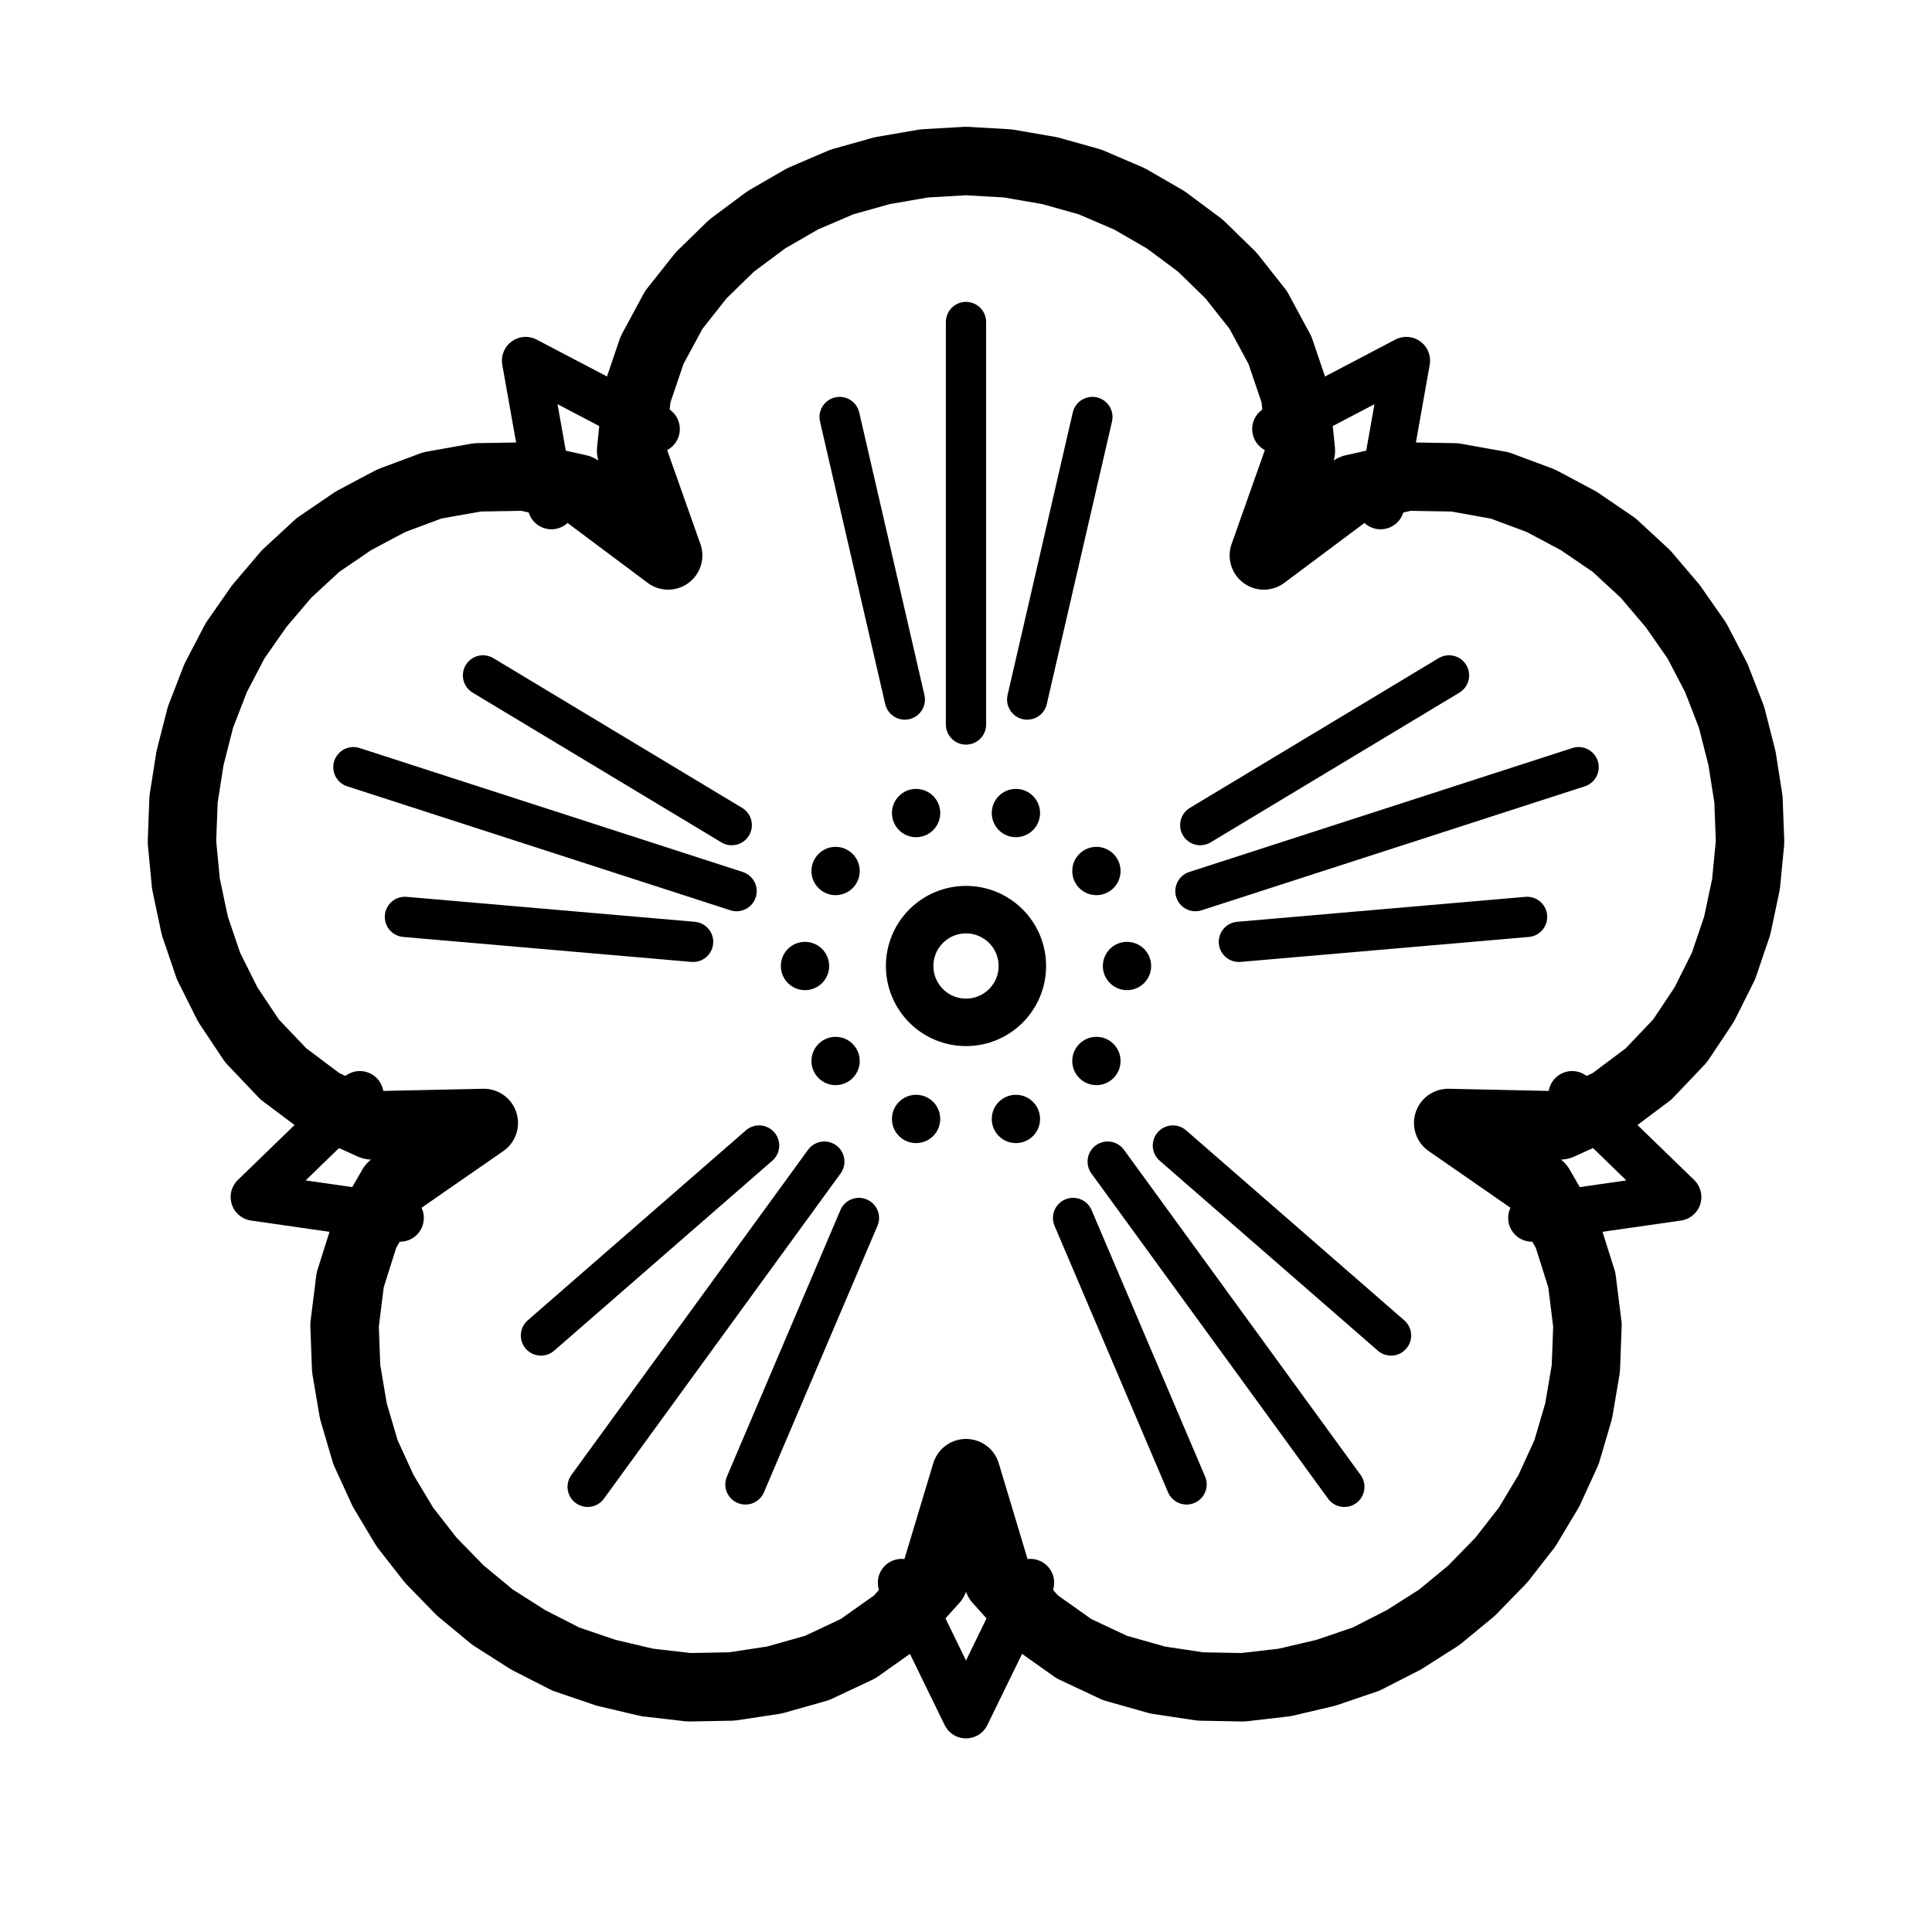
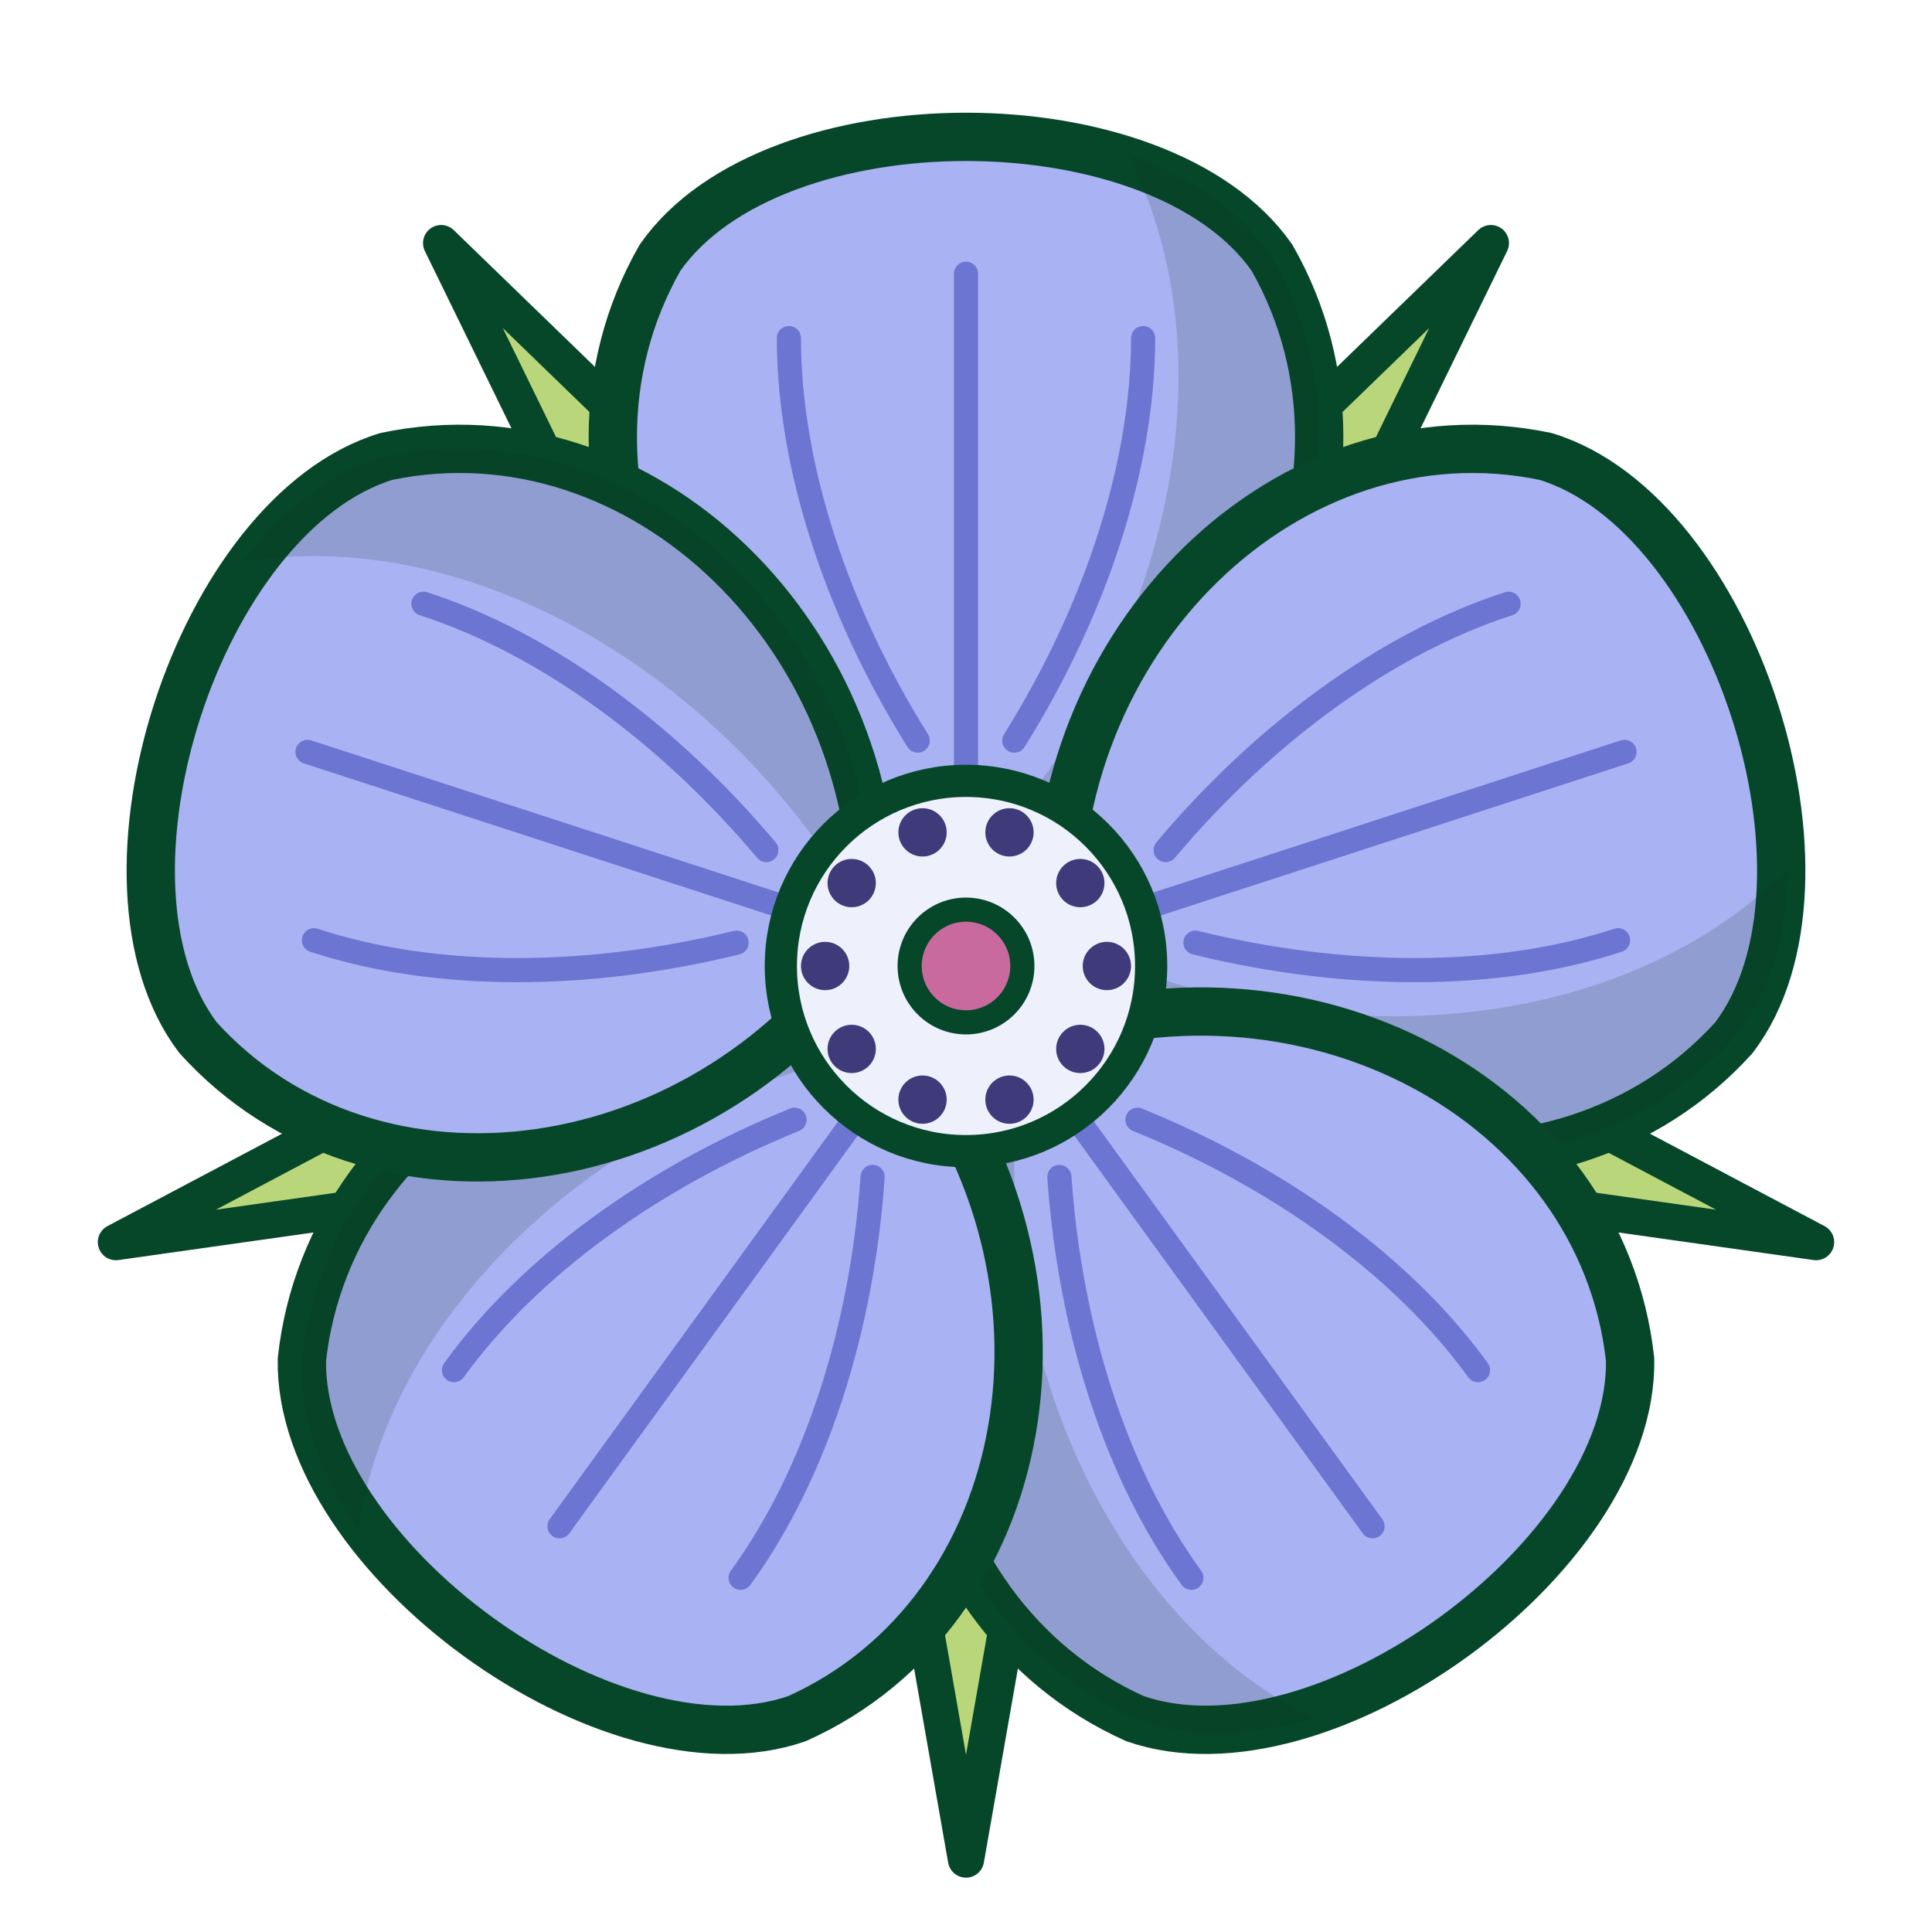
<svg xmlns="http://www.w3.org/2000/svg" width="24" height="24" viewBox="0 0 24 24">
-   <g fill="none" stroke="#000000" stroke-width="0.85" stroke-linecap="round" stroke-linejoin="round">
-     <path d="M12,2 L12.52,2.03 L13.04,2.12 L13.54,2.26 L14.03,2.47 L14.48,2.73 L14.91,3.05 L15.29,3.42 L15.63,3.85 L15.9,4.35 L16.09,4.91 L16.16,5.6 L15.7,6.9 L16.81,6.07 L17.48,5.92 L18.07,5.93 L18.63,6.03 L19.14,6.22 L19.61,6.47 L20.05,6.77 L20.44,7.13 L20.78,7.53 L21.08,7.96 L21.32,8.42 L21.51,8.91 L21.64,9.42 L21.72,9.93 L21.74,10.46 L21.69,10.98 L21.58,11.5 L21.41,12 L21.17,12.48 L20.87,12.93 L20.48,13.34 L20,13.7 L19.38,13.98 L17.99,13.95 L19.13,14.74 L19.47,15.33 L19.65,15.9 L19.72,16.46 L19.7,17 L19.61,17.53 L19.46,18.04 L19.24,18.52 L18.97,18.97 L18.65,19.38 L18.28,19.76 L17.88,20.09 L17.44,20.37 L16.97,20.61 L16.47,20.78 L15.96,20.9 L15.44,20.96 L14.91,20.95 L14.38,20.87 L13.85,20.72 L13.34,20.48 L12.86,20.14 L12.4,19.63 L12,18.3 L11.6,19.63 L11.14,20.14 L10.66,20.48 L10.15,20.72 L9.62,20.87 L9.09,20.95 L8.56,20.96 L8.04,20.9 L7.53,20.78 L7.03,20.61 L6.56,20.37 L6.12,20.09 L5.72,19.76 L5.35,19.38 L5.03,18.97 L4.76,18.52 L4.54,18.04 L4.39,17.53 L4.3,17 L4.28,16.46 L4.35,15.9 L4.53,15.33 L4.87,14.74 L6.01,13.95 L4.62,13.98 L4,13.7 L3.52,13.34 L3.13,12.93 L2.83,12.48 L2.59,12 L2.42,11.5 L2.31,10.98 L2.26,10.46 L2.28,9.93 L2.36,9.42 L2.49,8.91 L2.68,8.42 L2.92,7.96 L3.22,7.53 L3.56,7.13 L3.95,6.77 L4.39,6.47 L4.86,6.22 L5.37,6.03 L5.93,5.93 L6.52,5.92 L7.19,6.07 L8.3,6.9 L7.84,5.6 L7.91,4.91 L8.1,4.35 L8.37,3.85 L8.71,3.42 L9.09,3.05 L9.52,2.73 L9.97,2.47 L10.46,2.26 L10.96,2.12 L11.48,2.03 Z" />
-     <path d="M12,9 L12,4" stroke-width="0.5" />
-     <path d="M11.24,8.69 L10.43,5.18" stroke-width="0.5" />
-     <path d="M12.76,8.69 L13.57,5.18" stroke-width="0.5" />
-     <path d="M15.85,5.33 L17.47,4.48 L17.15,6.28" stroke-width="0.59" />
-     <path d="M14.85,11.07 L19.61,9.53" stroke-width="0.5" />
-     <path d="M14.91,10.25 L18,8.39" stroke-width="0.5" />
-     <path d="M15.39,11.7 L18.97,11.39" stroke-width="0.5" />
-     <path d="M19.53,13.6 L20.84,14.87 L19.03,15.13" stroke-width="0.59" />
-     <path d="M13.76,14.43 L16.7,18.47" stroke-width="0.5" />
-     <path d="M14.57,14.23 L17.28,16.59" stroke-width="0.5" />
-     <path d="M13.33,15.13 L14.74,18.44" stroke-width="0.5" />
-     <path d="M12.8,19.66 L12,21.3 L11.2,19.66" stroke-width="0.59" />
-     <path d="M10.24,14.43 L7.3,18.47" stroke-width="0.5" />
-     <path d="M10.67,15.13 L9.26,18.44" stroke-width="0.5" />
-     <path d="M9.43,14.23 L6.72,16.59" stroke-width="0.5" />
-     <path d="M4.97,15.13 L3.16,14.87 L4.47,13.6" stroke-width="0.59" />
-     <path d="M9.15,11.07 L4.39,9.53" stroke-width="0.5" />
-     <path d="M8.61,11.7 L5.03,11.39" stroke-width="0.5" />
-     <path d="M9.09,10.25 L6,8.39" stroke-width="0.5" />
-     <path d="M6.85,6.28 L6.53,4.48 L8.15,5.33" stroke-width="0.59" />
-     <circle cx="14" cy="12" r="0.3" fill="#000000" stroke="none" />
-     <circle cx="13.62" cy="13.18" r="0.3" fill="#000000" stroke="none" />
-     <circle cx="12.62" cy="13.9" r="0.3" fill="#000000" stroke="none" />
-     <circle cx="11.38" cy="13.9" r="0.3" fill="#000000" stroke="none" />
-     <circle cx="10.38" cy="13.18" r="0.3" fill="#000000" stroke="none" />
-     <circle cx="10" cy="12" r="0.3" fill="#000000" stroke="none" />
-     <circle cx="10.38" cy="10.82" r="0.3" fill="#000000" stroke="none" />
-     <circle cx="11.38" cy="10.1" r="0.3" fill="#000000" stroke="none" />
-     <circle cx="12.62" cy="10.1" r="0.3" fill="#000000" stroke="none" />
-     <circle cx="13.62" cy="10.82" r="0.3" fill="#000000" stroke="none" />
-     <circle cx="12" cy="12" r="0.7" stroke-width="0.59" />
+   <g stroke-linecap="round" stroke-linejoin="round">
+     <path d="M 14.37,7.04 L 18.52,3.02 L 15.98,8.22 Z" fill="#B9D67A" stroke="#06472A" stroke-width="0.45" />
+     <path d="M 17.44,12.72 L 22.56,15.43 L 16.83,14.62 Z" fill="#B9D67A" stroke="#06472A" stroke-width="0.45" />
+     <path d="M 13,17.4 L 12,23.1 L 11,17.4 Z" fill="#B9D67A" stroke="#06472A" stroke-width="0.45" />
+     <path d="M 7.17,14.62 L 1.44,15.43 L 6.56,12.72 Z" fill="#B9D67A" stroke="#06472A" stroke-width="0.45" />
+     <path d="M 8.02,8.22 L 5.48,3.02 L 9.63,7.04 Z" fill="#B9D67A" stroke="#06472A" stroke-width="0.45" />
+     <path d="M 12,10.8 C 8.4,9.8 6.6,6 8.2,3.2 C 9.6,1.2 14.4,1.2 15.8,3.2 C 17.4,6 15.6,9.8 12,10.8 Z" fill="#A9B2F2" stroke="#06472A" stroke-width="0.6" />
+     <path d="M 12,10.8 C 15.6,9.8 17.4,6 15.8,3.2 C 15.4,2.6 14.8,2.2 14,1.9 C 15.4,4.6 14.4,8.4 12,10.8 Z" fill="#0A2E1C" fill-opacity="0.16" stroke="none" />
+     <path d="M 12,9.6 L 12,3.4" fill="none" stroke="#6C76D2" stroke-width="0.3" />
+     <path d="M 11.4,9.2 C 10.4,7.6 9.8,5.8 9.8,4.2" fill="none" stroke="#6C76D2" stroke-width="0.3" />
+     <path d="M 12.6,9.2 C 13.6,7.6 14.2,5.8 14.2,4.2" fill="none" stroke="#6C76D2" stroke-width="0.3" />
+     <path d="M 13.14,11.63 C 12.98,7.9 16.04,5.01 19.2,5.67 C 21.53,6.38 23.01,10.95 21.54,12.89 C 19.38,15.28 15.2,14.74 13.14,11.63 Z" fill="#A9B2F2" stroke="#06472A" stroke-width="0.6" />
+     <path d="M 13.14,11.63 C 15.2,14.74 19.38,15.28 21.54,12.89 C 21.99,12.33 22.19,11.63 22.22,10.78 C 20.09,12.95 16.17,13.17 13.14,11.63 Z" fill="#0A2E1C" fill-opacity="0.16" stroke="none" />
+     <path d="M 14.28,11.26 L 20.18,9.34" fill="none" stroke="#6C76D2" stroke-width="0.3" />
+     <path d="M 14.48,10.56 C 15.69,9.12 17.22,7.99 18.74,7.5" fill="none" stroke="#6C76D2" stroke-width="0.3" />
+     <path d="M 14.85,11.71 C 16.68,12.16 18.58,12.18 20.1,11.68" fill="none" stroke="#6C76D2" stroke-width="0.3" />
+     <path d="M 12.71,12.97 C 16.21,11.66 19.9,13.68 20.25,16.89 C 20.29,19.33 16.41,22.15 14.1,21.35 C 11.16,20.03 10.38,15.9 12.71,12.97 Z" fill="#A9B2F2" stroke="#06472A" stroke-width="0.6" />
+     <path d="M 12.71,12.97 C 10.38,15.9 11.16,20.03 14.1,21.35 C 14.77,21.6 15.5,21.57 16.32,21.35 C 13.6,19.99 12.17,16.32 12.71,12.97 Z" fill="#0A2E1C" fill-opacity="0.16" stroke="none" />
+     <path d="M 13.41,13.94 L 17.05,18.96" fill="none" stroke="#6C76D2" stroke-width="0.3" />
+     <path d="M 14.13,13.91 C 15.88,14.62 17.42,15.72 18.36,17.02" fill="none" stroke="#6C76D2" stroke-width="0.3" />
+     <path d="M 13.16,14.62 C 13.29,16.5 13.86,18.31 14.8,19.6" fill="none" stroke="#6C76D2" stroke-width="0.3" />
+     <path d="M 11.29,12.97 C 13.62,15.9 12.84,20.03 9.9,21.35 C 7.59,22.15 3.71,19.33 3.75,16.89 C 4.1,13.68 7.79,11.66 11.29,12.97 Z" fill="#A9B2F2" stroke="#06472A" stroke-width="0.6" />
+     <path d="M 11.29,12.97 C 7.79,11.66 4.1,13.68 3.75,16.89 C 3.72,17.61 3.97,18.28 4.45,19 C 4.9,15.99 7.94,13.5 11.29,12.97 Z" fill="#0A2E1C" fill-opacity="0.16" stroke="none" />
+     <path d="M 10.59,13.94 L 6.95,18.96" fill="none" stroke="#6C76D2" stroke-width="0.3" />
+     <path d="M 10.84,14.62 C 10.71,16.5 10.14,18.31 9.2,19.6" fill="none" stroke="#6C76D2" stroke-width="0.3" />
+     <path d="M 9.87,13.91 C 8.12,14.62 6.58,15.72 5.64,17.02" fill="none" stroke="#6C76D2" stroke-width="0.3" />
+     <path d="M 10.86,11.63 C 8.8,14.74 4.62,15.28 2.46,12.89 C 0.99,10.95 2.47,6.38 4.8,5.67 C 7.96,5.01 11.02,7.9 10.86,11.63 Z" fill="#A9B2F2" stroke="#06472A" stroke-width="0.6" />
+     <path d="M 10.86,11.63 C 11.02,7.9 7.96,5.01 4.8,5.67 C 4.11,5.86 3.54,6.31 3.01,6.98 C 6.01,6.48 9.32,8.61 10.86,11.63 Z" fill="#0A2E1C" fill-opacity="0.16" stroke="none" />
+     <path d="M 9.72,11.26 L 3.82,9.34" fill="none" stroke="#6C76D2" stroke-width="0.3" />
+     <path d="M 9.15,11.71 C 7.32,12.16 5.42,12.18 3.9,11.68" fill="none" stroke="#6C76D2" stroke-width="0.3" />
+     <path d="M 9.52,10.56 C 8.31,9.12 6.78,7.99 5.26,7.5" fill="none" stroke="#6C76D2" stroke-width="0.3" />
+     <circle cx="12" cy="12" r="2.3" fill="#EEF0FC" stroke="#06472A" stroke-width="0.4" />
+     <circle cx="13.75" cy="12" r="0.3" fill="#3F3A7A" stroke="none" />
+     <circle cx="13.42" cy="13.03" r="0.3" fill="#3F3A7A" stroke="none" />
+     <circle cx="12.54" cy="13.66" r="0.3" fill="#3F3A7A" stroke="none" />
+     <circle cx="11.46" cy="13.66" r="0.3" fill="#3F3A7A" stroke="none" />
+     <circle cx="10.58" cy="13.03" r="0.3" fill="#3F3A7A" stroke="none" />
+     <circle cx="10.25" cy="12" r="0.3" fill="#3F3A7A" stroke="none" />
+     <circle cx="10.58" cy="10.97" r="0.3" fill="#3F3A7A" stroke="none" />
+     <circle cx="11.46" cy="10.34" r="0.3" fill="#3F3A7A" stroke="none" />
+     <circle cx="12.54" cy="10.34" r="0.3" fill="#3F3A7A" stroke="none" />
+     <circle cx="13.42" cy="10.97" r="0.3" fill="#3F3A7A" stroke="none" />
+     <circle cx="12" cy="12" r="0.7" fill="#C96A9E" stroke="#06472A" stroke-width="0.3" />
  </g>
</svg>
